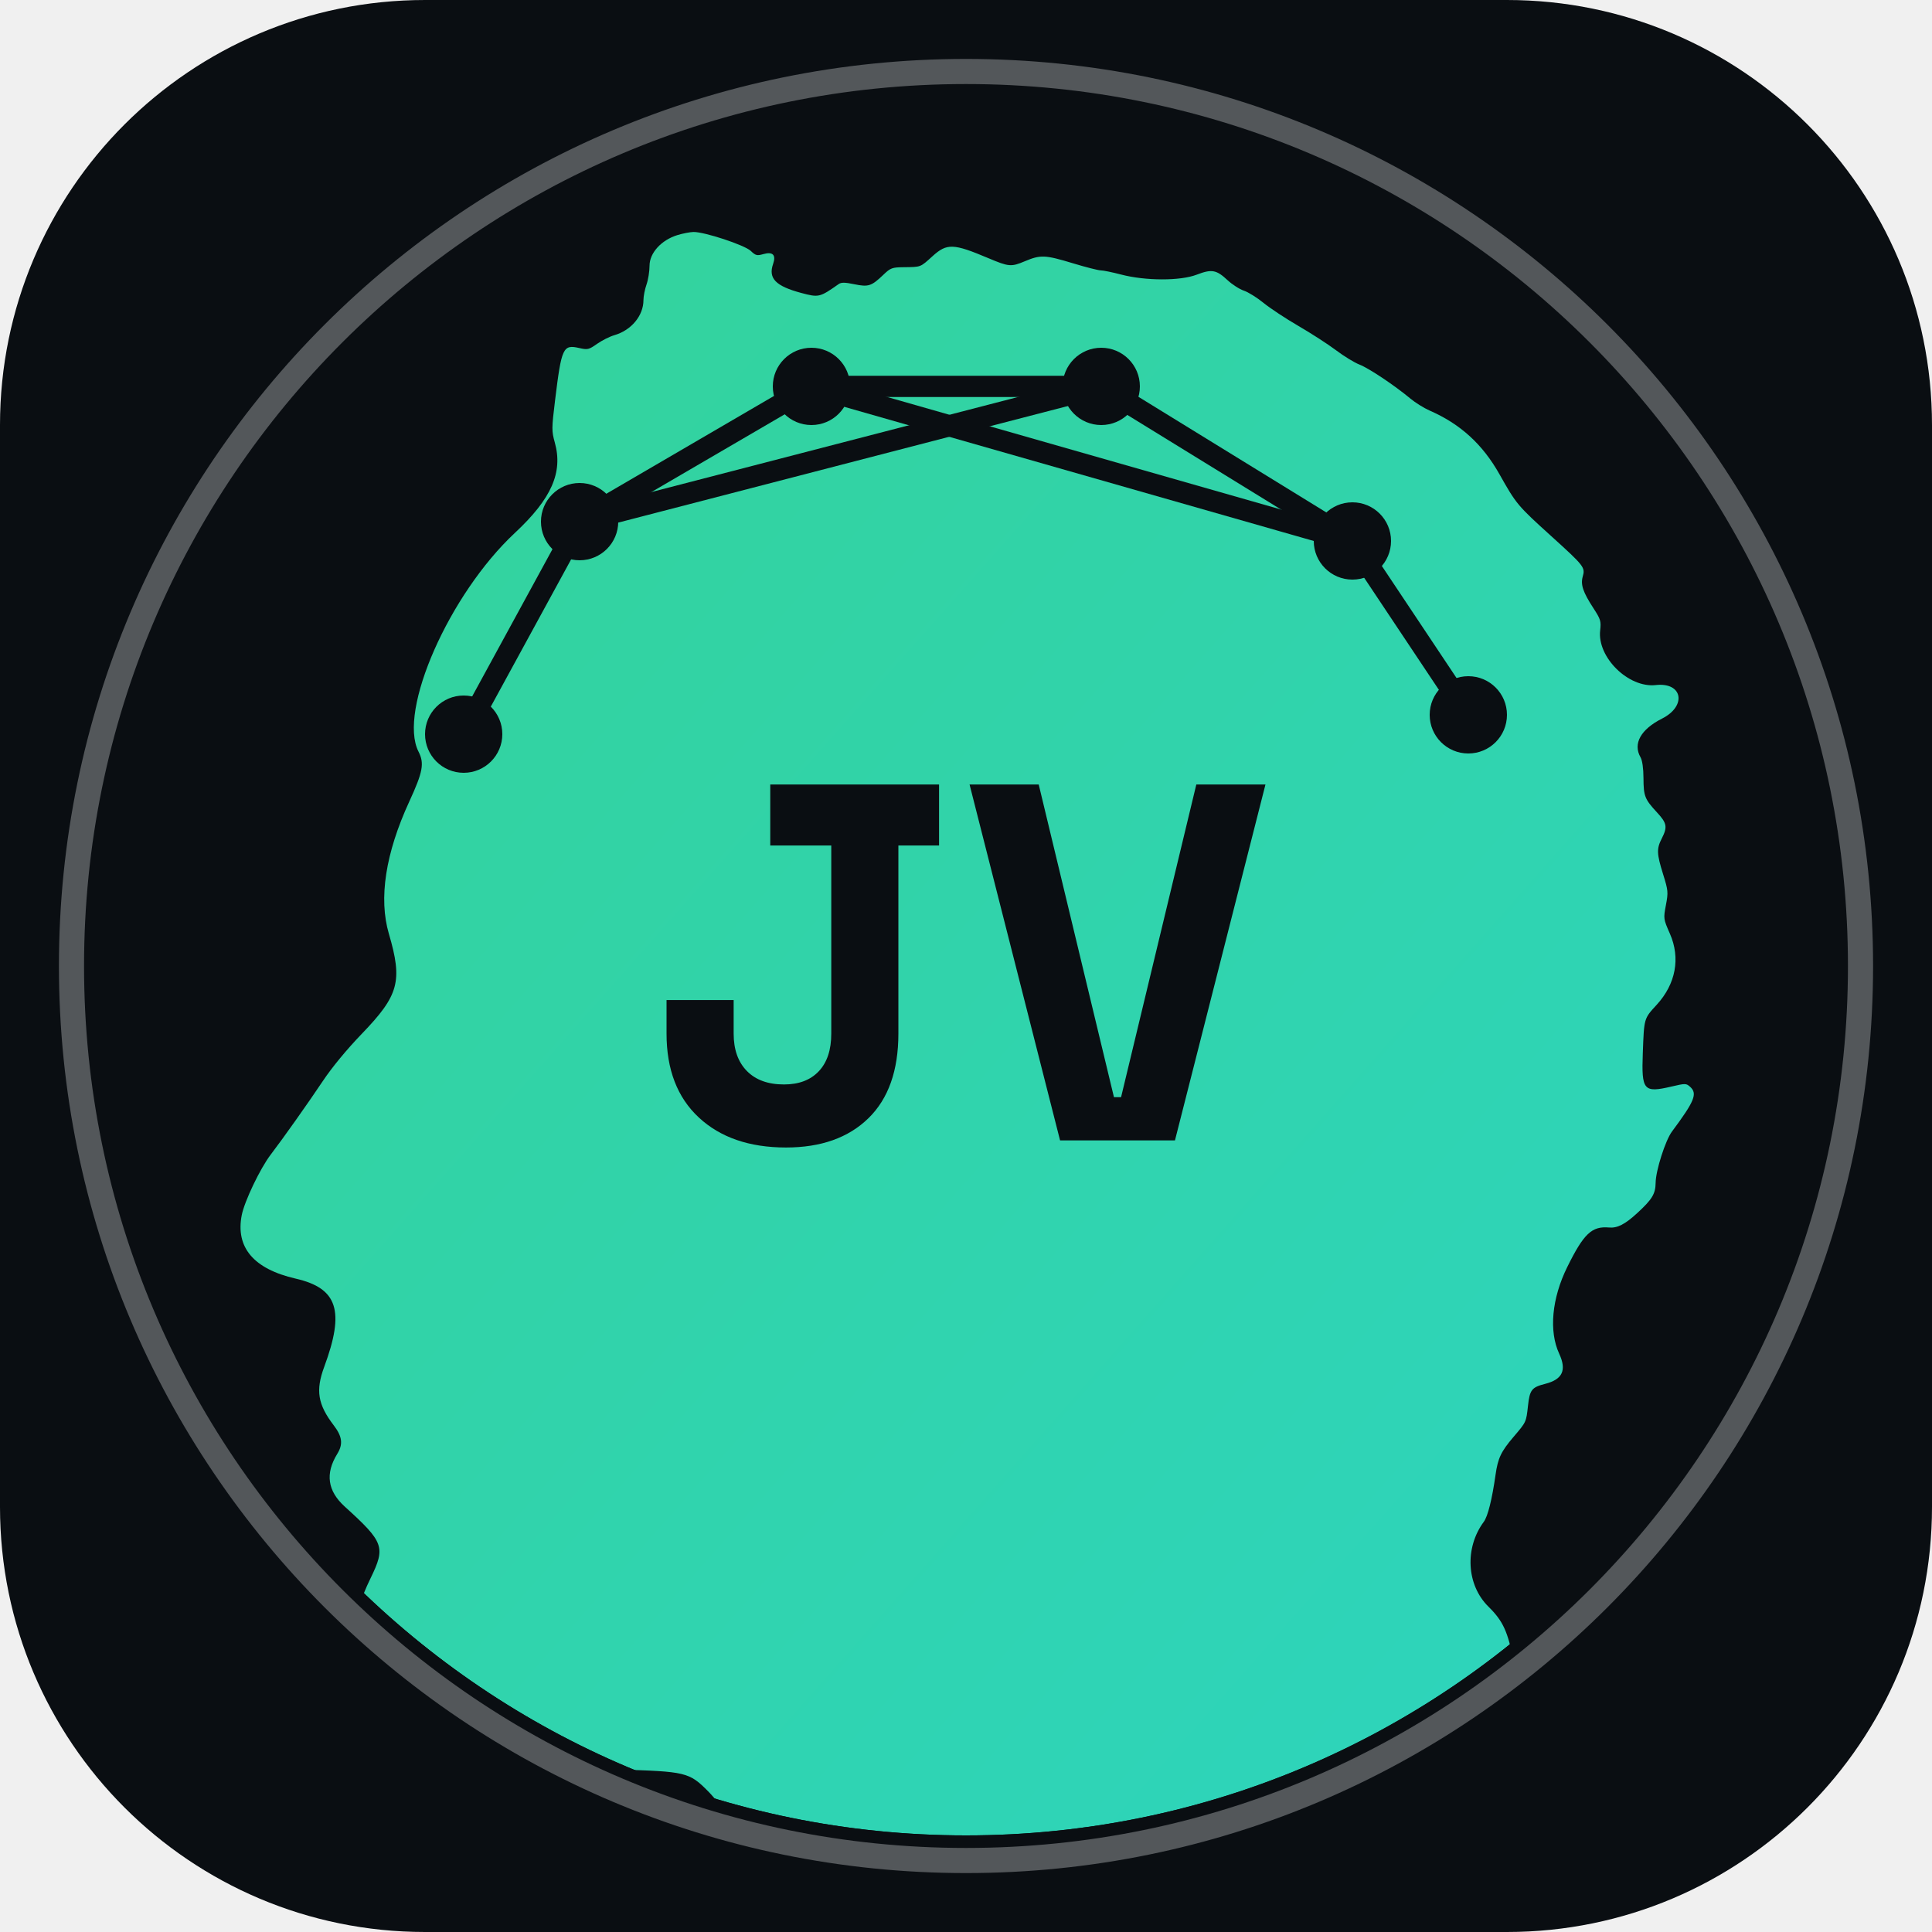
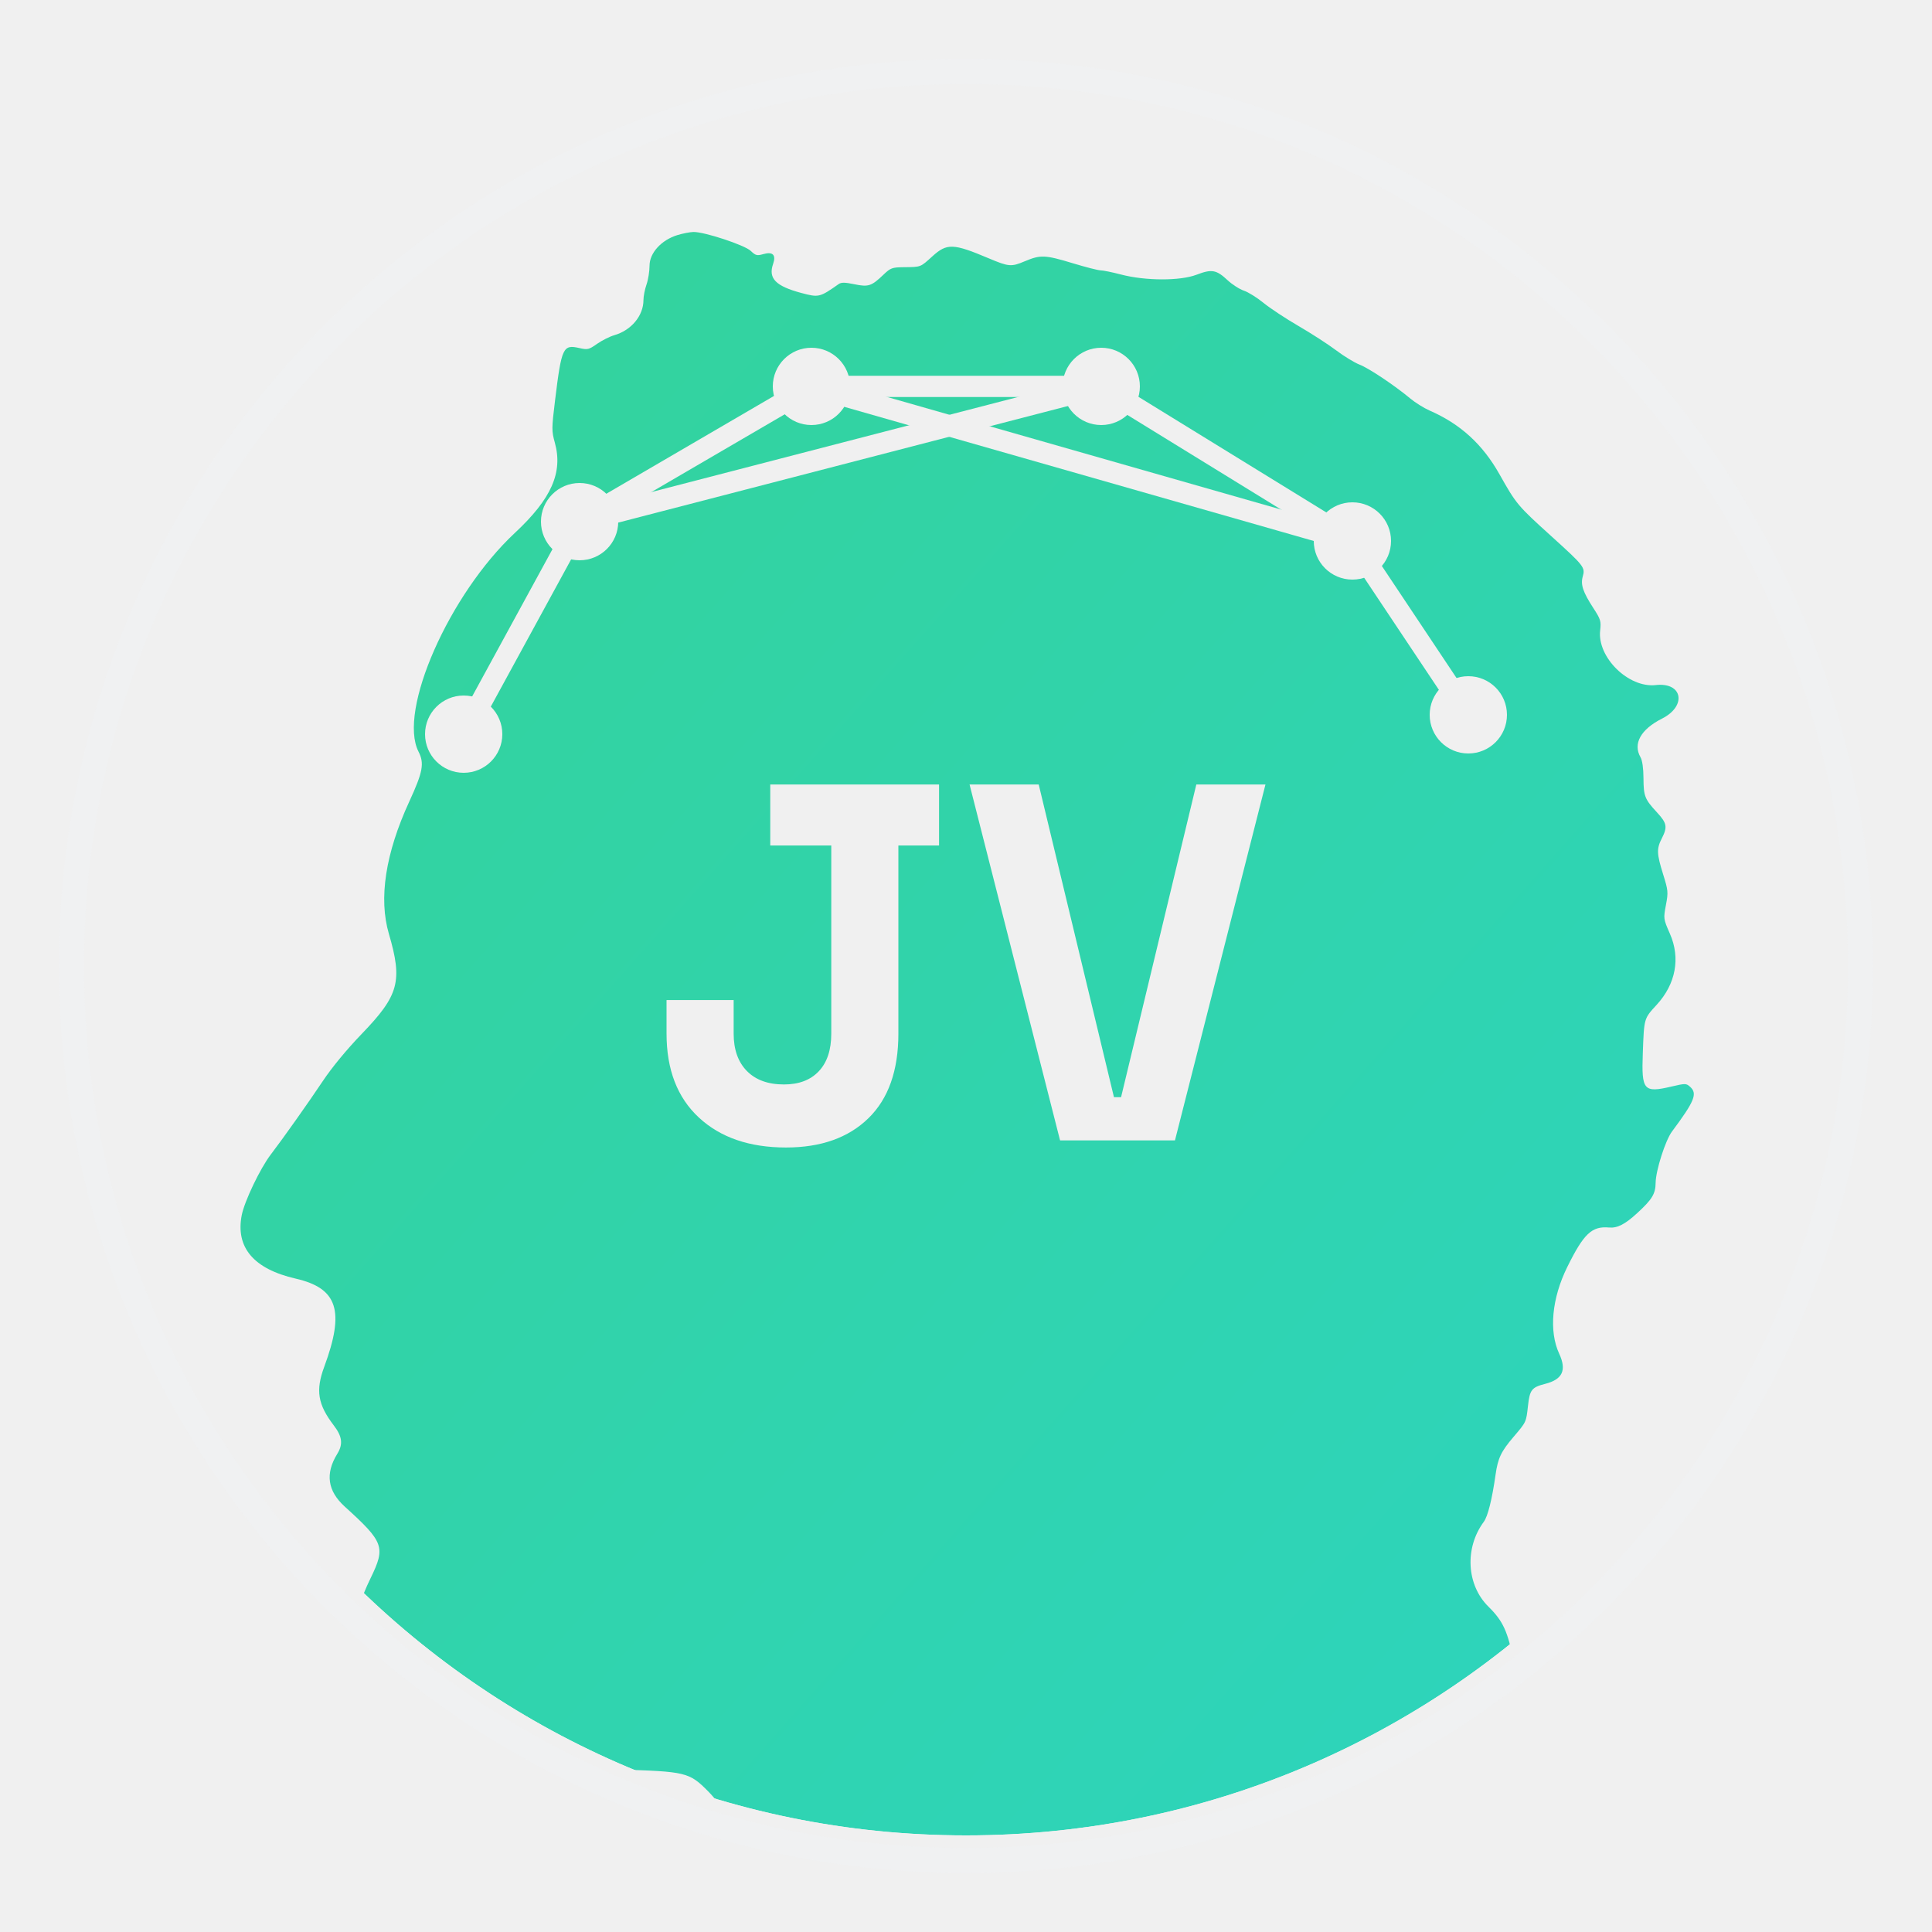
<svg xmlns="http://www.w3.org/2000/svg" viewBox="0 0 100 100">
  <defs>
    <linearGradient id="g" x1="0" y1="0" x2="1" y2="1">
      <stop offset="0%" stop-color="#34d399" />
      <stop offset="100%" stop-color="#2dd4bf" />
    </linearGradient>
    <clipPath id="c">
      <circle cx="50" cy="50" r="45" />
    </clipPath>
    <mask id="m">
      <rect width="100" height="100" fill="white" />
      <g stroke="black" stroke-width="1.1" stroke-linecap="round" fill="none">
        <line x1="30" y1="27" x2="42" y2="20" />
        <line x1="42" y1="20" x2="57" y2="20" />
        <line x1="57" y1="20" x2="70" y2="28" />
        <line x1="30" y1="27" x2="24" y2="38" />
        <line x1="70" y1="28" x2="76" y2="37" />
        <line x1="42" y1="20" x2="70" y2="28" />
        <line x1="30" y1="27" x2="57" y2="20" />
      </g>
      <circle cx="30" cy="27" r="2" fill="black" />
      <circle cx="42" cy="20" r="2" fill="black" />
      <circle cx="57" cy="20" r="2" fill="black" />
      <circle cx="70" cy="28" r="2" fill="black" />
      <circle cx="24" cy="38" r="2" fill="black" />
      <circle cx="76" cy="37" r="2" fill="black" />
      <path transform="translate(33.658 59.026) scale(0.26316)" d="M26.700 1.400Q15.900 1.400 9.550-4.500Q3.200-10.400 3.200-21L3.200-27.600L16.400-27.600L16.400-21Q16.400-16.300 19-13.650Q21.600-11 26.300-11Q30.700-11 33.150-13.600Q35.600-16.200 35.600-21L35.600-58L23.600-58L23.600-70L56.800-70L56.800-58L48.800-58L48.800-21Q48.800-10.100 42.900-4.350Q37 1.400 26.700 1.400M103.200 0L80.600 0L62.800-70L76.400-70L91.200-8.500L92.600-8.500L107.400-70L121-70" fill="black" />
    </mask>
  </defs>
-   <rect width="100" height="100" rx="22" fill="#0a0e12" />
  <circle cx="50" cy="50" r="46.3" fill="none" stroke="#EDF2F4" stroke-opacity="0.32" stroke-width="1.3" />
  <g clip-path="url(#c)" mask="url(#m)">
    <path transform="translate(8 4.86) scale(0.105)" d="M 257.730 69.606 C 249.800 72.044, 244 78.421, 244 84.703 C 244 87.478, 243.325 91.662, 242.500 94 C 241.675 96.338, 241 99.784, 241 101.658 C 241 109.316, 235.035 116.518, 226.694 118.930 C 224.387 119.597, 220.537 121.524, 218.138 123.214 C 214.088 126.065, 213.462 126.214, 209.406 125.286 C 201.321 123.436, 200.624 124.940, 197.417 151.163 C 195.725 164.998, 195.719 166.168, 197.312 171.898 C 201.398 186.595, 195.661 199.584, 177.669 216.363 C 145.234 246.615, 119.868 304.139, 130.110 324.216 C 133.075 330.027, 132.303 334.203, 125.561 348.851 C 113.821 374.357, 110.393 396.593, 115.511 414.041 C 122.353 437.366, 120.472 444.331, 102.211 463.281 C 94.763 471.010, 87.501 479.806, 82.962 486.596 C 75.563 497.663, 63.378 514.863, 57.216 522.939 C 52.066 529.687, 44.323 545.869, 42.982 552.684 C 39.844 568.635, 48.851 579.250, 69.561 584.010 C 90.271 588.769, 93.858 599.855, 83.632 627.500 C 79.318 639.160, 80.442 646.012, 88.372 656.401 C 92.531 661.849, 92.995 665.653, 90.075 670.382 C 84.040 680.160, 85.252 688.679, 93.778 696.409 C 113.085 713.914, 113.959 716.325, 106.538 731.581 C 96.333 752.557, 95.508 767.125, 103.610 783.267 C 112.807 801.592, 127.104 809.499, 167.269 818.473 C 195.295 824.735, 198.936 825.186, 228 825.998 C 262.052 826.948, 263.542 827.308, 272.992 836.849 C 279.585 843.505, 292.763 862.314, 297.096 871.250 L 299.399 876 507.981 876 L 716.564 876 718.450 865.384 C 721.771 846.691, 720.274 840.028, 710.849 831.554 C 701.700 823.329, 695.847 820.658, 688.296 821.264 C 678.461 822.054, 675.724 817.591, 674.435 798.669 C 674.092 793.626, 673.384 787.925, 672.863 786 C 672.341 784.075, 671.073 778.225, 670.045 773 C 667.070 757.886, 664.752 752.831, 657.532 745.708 C 646.708 735.031, 645.713 716.775, 655.251 703.875 C 657.233 701.194, 659.316 692.856, 661.043 680.691 C 662.205 672.502, 663.765 669.223, 669.933 662 C 676.212 654.647, 676.145 654.793, 677.034 646.694 C 677.898 638.815, 678.867 637.579, 685.500 635.888 C 694.083 633.700, 696.188 629.158, 692.404 620.991 C 687.271 609.911, 688.773 593.742, 696.365 578.349 C 704.516 561.823, 708.496 558.056, 717 558.820 C 721.079 559.186, 724.870 557.244, 730.895 551.701 C 738.253 544.932, 739.889 542.235, 739.955 536.765 C 740.028 530.704, 744.759 515.870, 748.013 511.500 C 759.176 496.506, 760.674 492.825, 756.976 489.478 C 755.037 487.724, 754.644 487.718, 747.726 489.336 C 734.037 492.537, 732.949 491.266, 733.629 472.863 C 734.270 455.514, 734.160 455.896, 740.468 449.035 C 749.896 438.779, 752.275 426.017, 746.998 413.996 C 743.789 406.684, 743.768 406.531, 745.021 399.887 C 746.220 393.534, 746.145 392.710, 743.644 384.689 C 740.473 374.518, 740.386 372.124, 743 367 C 745.876 361.362, 745.530 359.487, 740.640 354.207 C 734.587 347.673, 734.005 346.200, 733.965 337.316 C 733.942 332.434, 733.393 328.562, 732.500 327 C 728.677 320.312, 732.619 313.240, 743.126 307.937 C 755.441 301.720, 753.236 289.923, 740.037 291.416 C 726.581 292.939, 711.094 277.727, 712.610 264.476 C 713.131 259.919, 712.850 258.994, 709.274 253.500 C 704.140 245.612, 702.886 241.884, 704.029 237.900 C 705.311 233.428, 704.759 232.720, 688.505 218.005 C 671.853 202.929, 671.287 202.252, 662.979 187.500 C 654.637 172.686, 643.709 162.727, 628.500 156.077 C 625.750 154.875, 621.475 152.206, 619 150.147 C 611.124 143.593, 598.549 135.201, 593.950 133.429 C 591.502 132.486, 586.312 129.313, 582.416 126.378 C 578.519 123.443, 570.194 118.061, 563.916 114.418 C 557.637 110.775, 549.875 105.650, 546.666 103.029 C 543.457 100.409, 539.093 97.691, 536.968 96.990 C 534.844 96.288, 531.243 93.978, 528.966 91.855 C 523.406 86.670, 521.153 86.268, 513.692 89.127 C 505.586 92.234, 488.455 92.194, 476.419 89.042 C 472.132 87.919, 467.640 87, 466.438 87 C 465.237 87, 459.058 85.425, 452.708 83.500 C 438.945 79.328, 436.752 79.237, 428.960 82.517 C 422.268 85.334, 421.109 85.234, 411 80.965 C 393.737 73.677, 390.604 73.567, 383.500 80 C 377.380 85.543, 377.926 85.334, 369.300 85.430 C 363.577 85.495, 362.806 85.780, 359.300 89.132 C 353.378 94.792, 351.921 95.269, 344.941 93.827 C 340.241 92.856, 338.515 92.844, 337.196 93.773 C 327.904 100.320, 327.420 100.435, 318.814 98.131 C 306.135 94.738, 302.435 90.928, 304.913 83.820 C 306.474 79.343, 304.744 77.639, 300.014 78.996 C 296.979 79.866, 296.279 79.684, 293.891 77.395 C 290.892 74.522, 270.976 67.951, 265.629 68.070 C 263.908 68.108, 260.353 68.799, 257.730 69.606" fill="url(#g)" />
  </g>
</svg>
